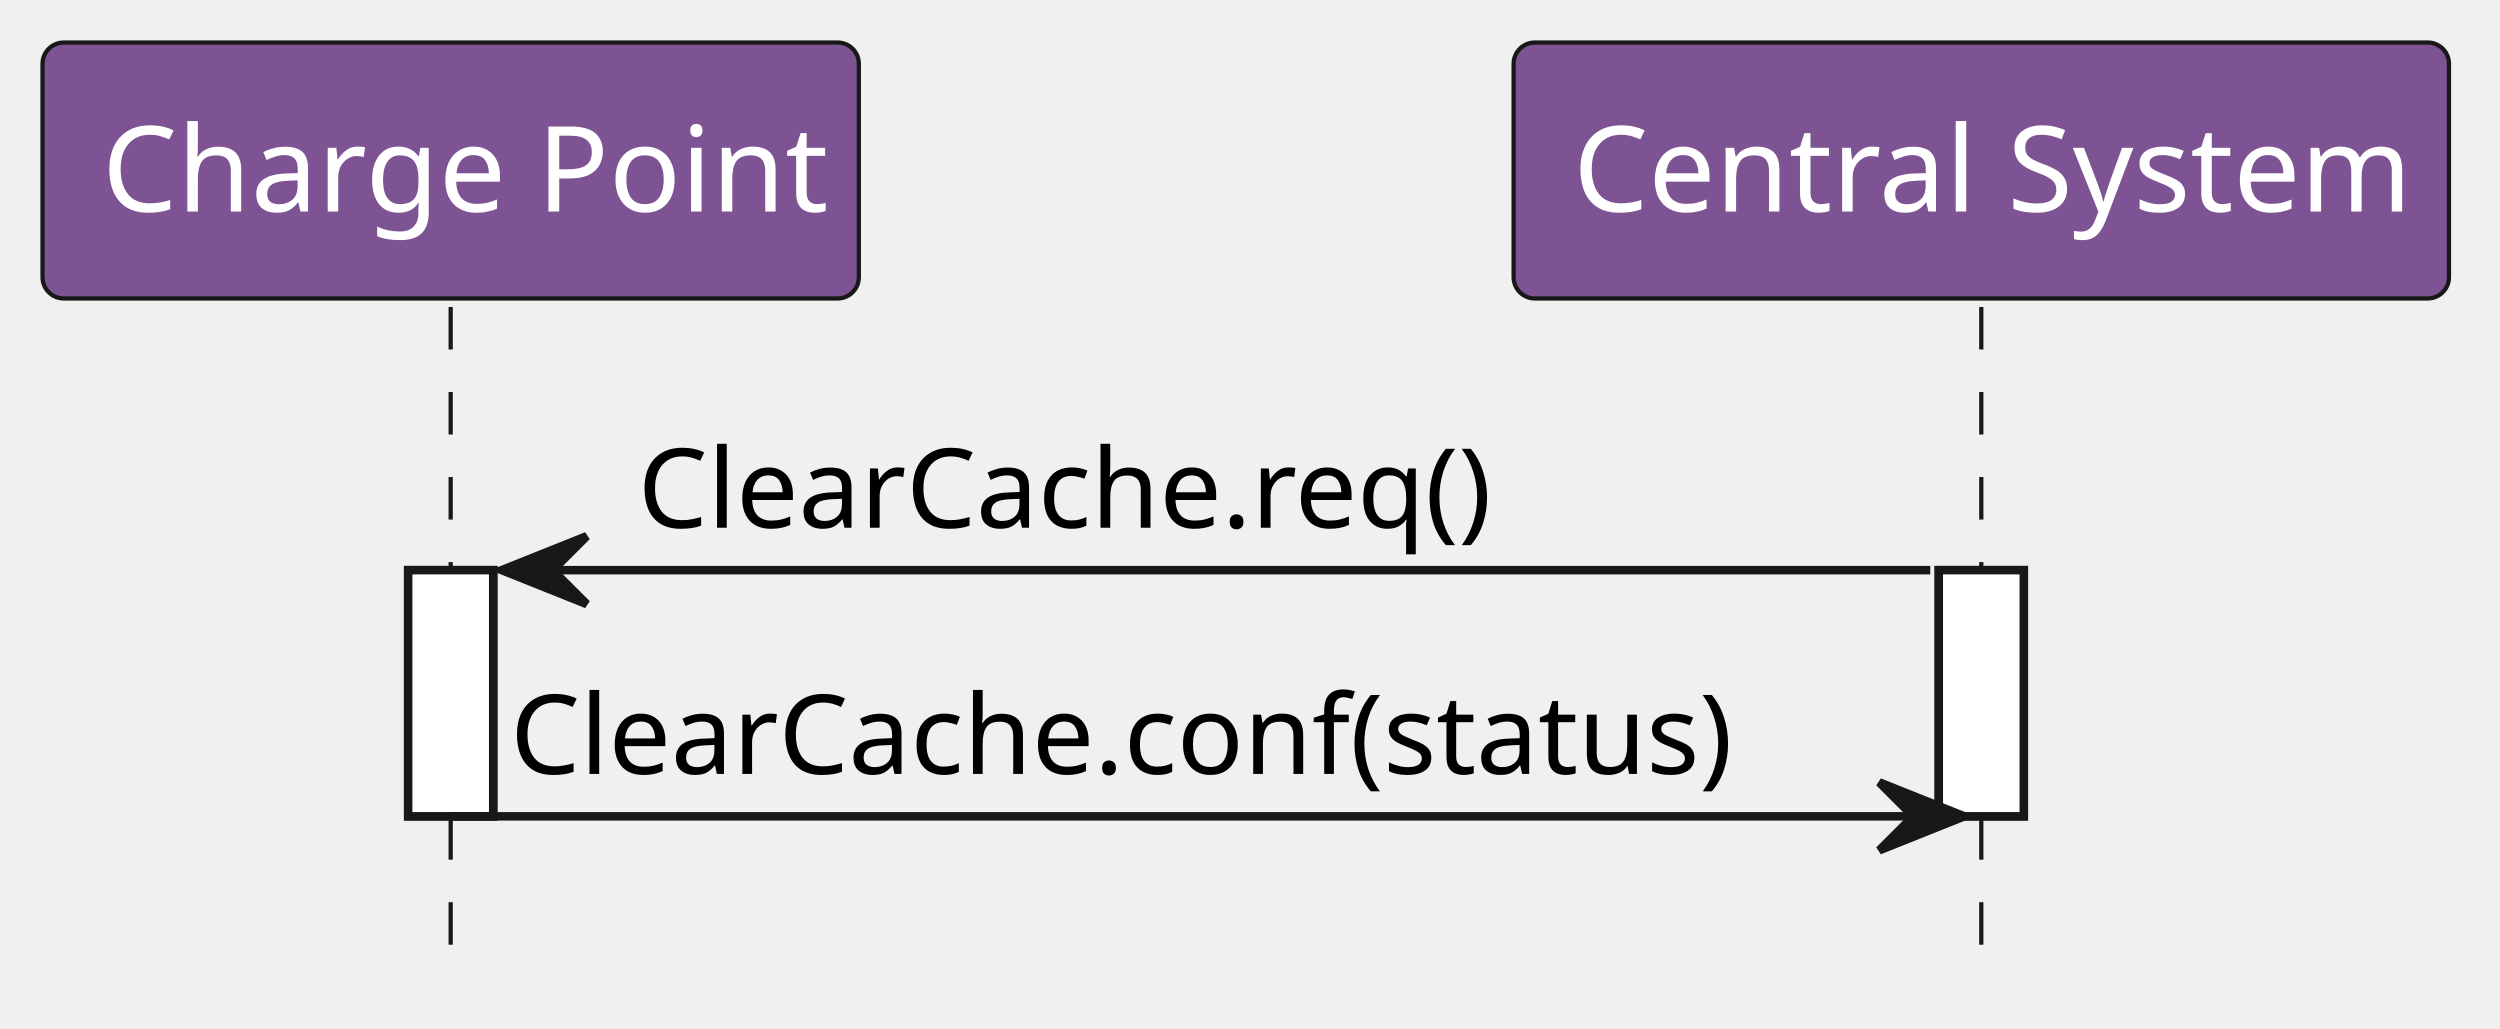
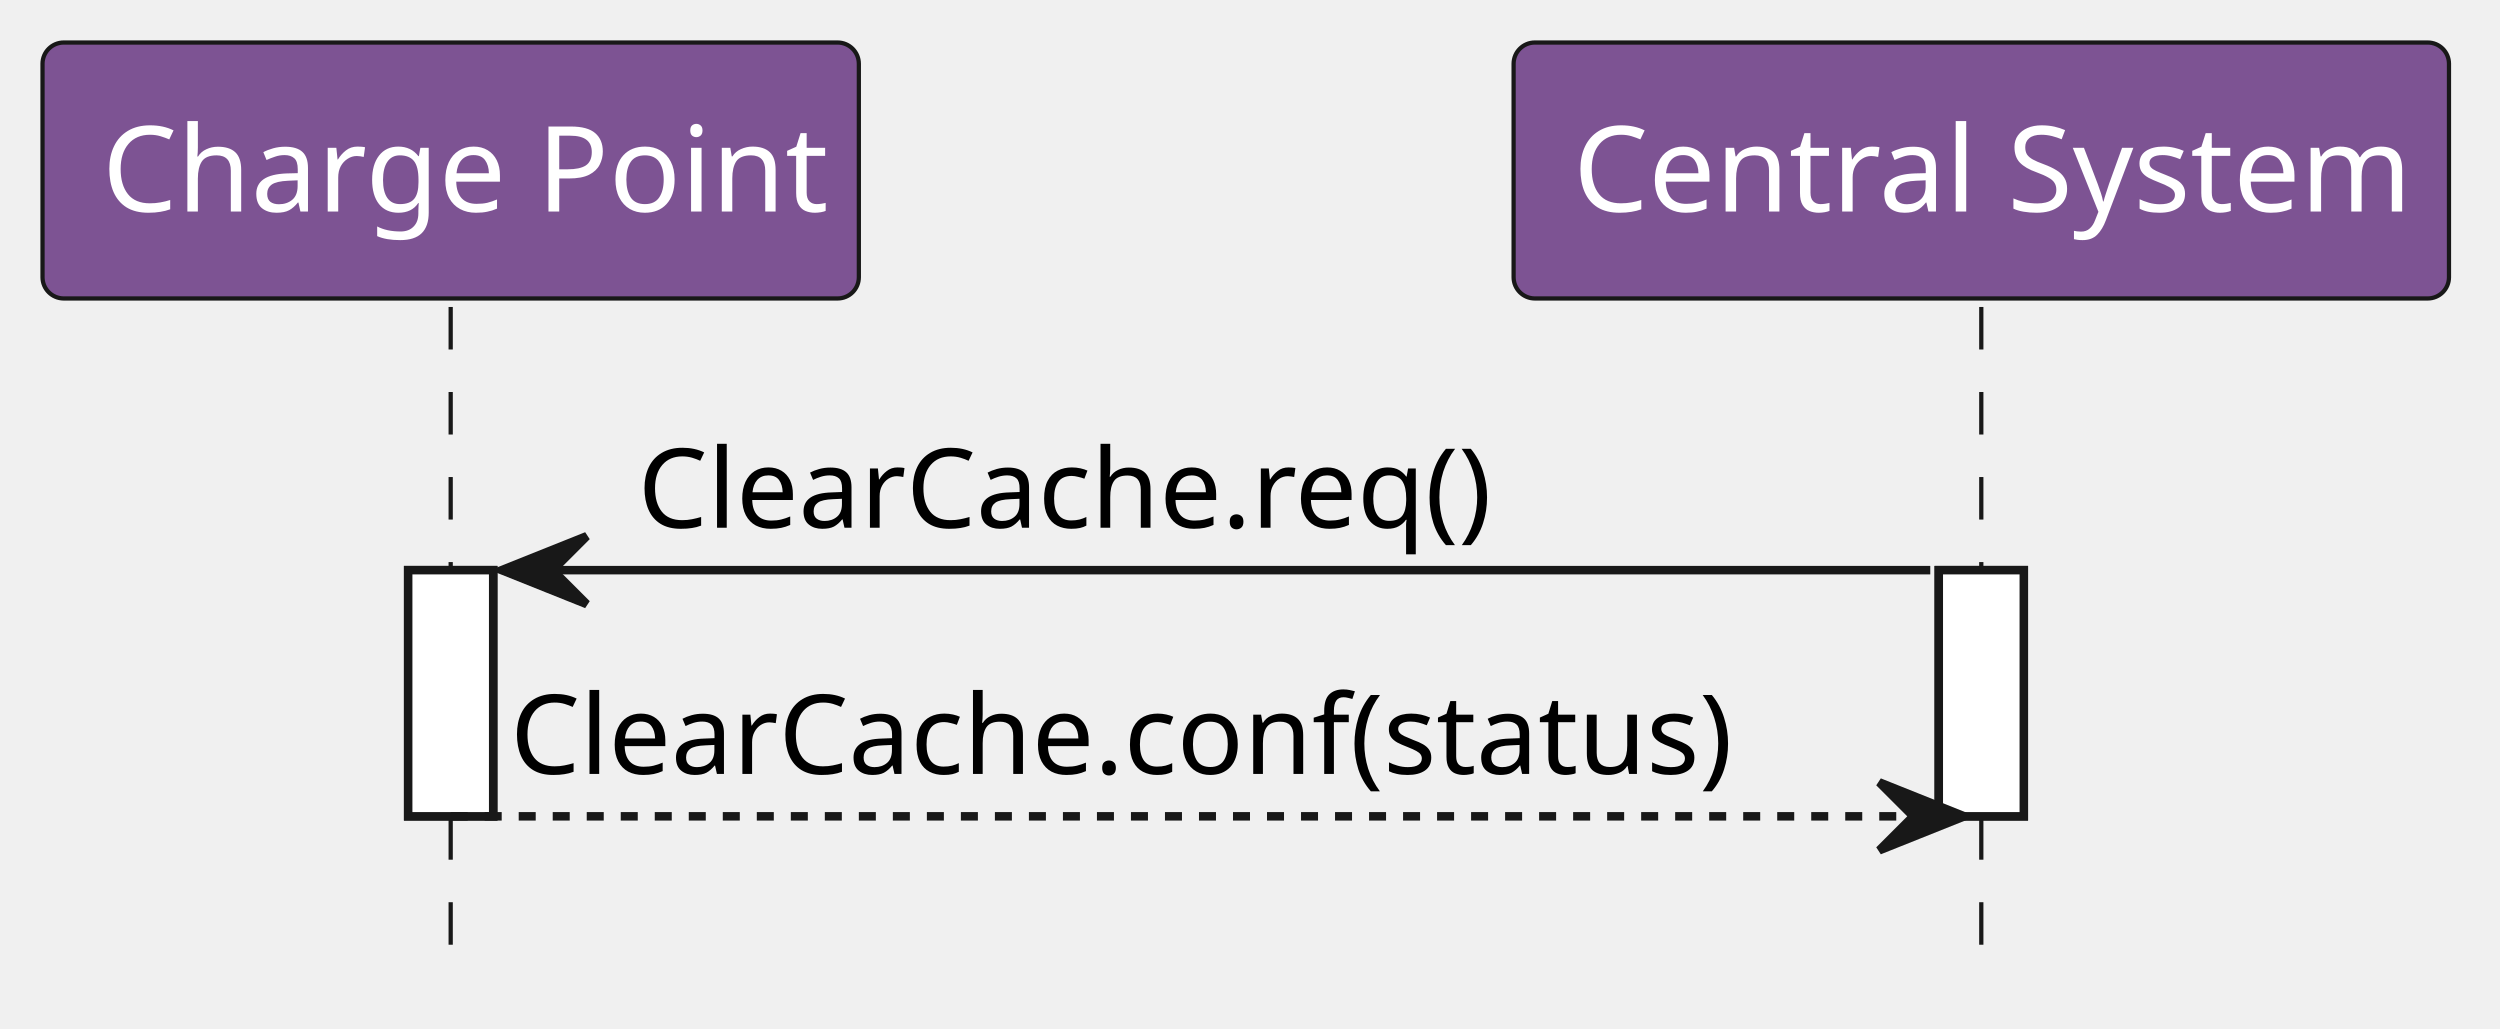
<svg xmlns="http://www.w3.org/2000/svg" contentStyleType="text/css" height="121px" preserveAspectRatio="none" style="width:294px;height:121px;background:#FFFFFF;" version="1.1" viewBox="0 0 294 121" width="294px" zoomAndPan="magnify">
  <defs />
  <g>
    <rect fill="#FFFFFF" height="28.95" style="stroke:#181818;stroke-width:1.0;" width="10" x="48" y="67.05" />
    <rect fill="#FFFFFF" height="28.95" style="stroke:#181818;stroke-width:1.0;" width="10" x="228" y="67.05" />
    <line style="stroke:#181818;stroke-width:0.5;stroke-dasharray:5.0,5.0;" x1="53" x2="53" y1="36.1" y2="114" />
    <line style="stroke:#181818;stroke-width:0.5;stroke-dasharray:5.0,5.0;" x1="233" x2="233" y1="36.1" y2="114" />
    <rect fill="#7D5393" height="30.1" rx="2.5" ry="2.5" style="stroke:#181818;stroke-width:0.5;" width="96" x="5" y="5" />
    <text fill="#FFFFFF" font-family="NanumGothic" font-size="14" lengthAdjust="spacing" textLength="82" x="12" y="24.88">Charge Point</text>
    <rect fill="#7D5393" height="30.1" rx="2.5" ry="2.5" style="stroke:#181818;stroke-width:0.5;" width="110" x="178" y="5" />
    <text fill="#FFFFFF" font-family="NanumGothic" font-size="14" lengthAdjust="spacing" textLength="96" x="185" y="24.88">Central System</text>
    <rect fill="#FFFFFF" height="28.95" style="stroke:#181818;stroke-width:1.0;" width="10" x="48" y="67.05" />
    <rect fill="#FFFFFF" height="28.95" style="stroke:#181818;stroke-width:1.0;" width="10" x="228" y="67.05" />
    <polygon fill="#181818" points="69,63.05,59,67.05,69,71.05,65,67.05" style="stroke:#181818;stroke-width:1.0;" />
    <line style="stroke:#181818;stroke-width:1.0;" x1="63" x2="227" y1="67.05" y2="67.05" />
    <text fill="#000000" font-family="NanumGothic" font-size="13" lengthAdjust="spacing" textLength="102" x="75" y="62.06">ClearCache.req()</text>
    <polygon fill="#181818" points="221,92,231,96,221,100,225,96" style="stroke:#181818;stroke-width:1.0;" />
-     <line style="stroke:#181818;stroke-width:1.0;" x1="53" x2="227" y1="96" y2="96" />
+     <line style="stroke:#181818;stroke-width:1.0;stroke-dasharray:2.0,2.0;" x1="53" x2="227" y1="96" y2="96" />
    <text fill="#000000" font-family="NanumGothic" font-size="13" lengthAdjust="spacing" textLength="146" x="60" y="91.01">ClearCache.conf(status)</text>
  </g>
</svg>
